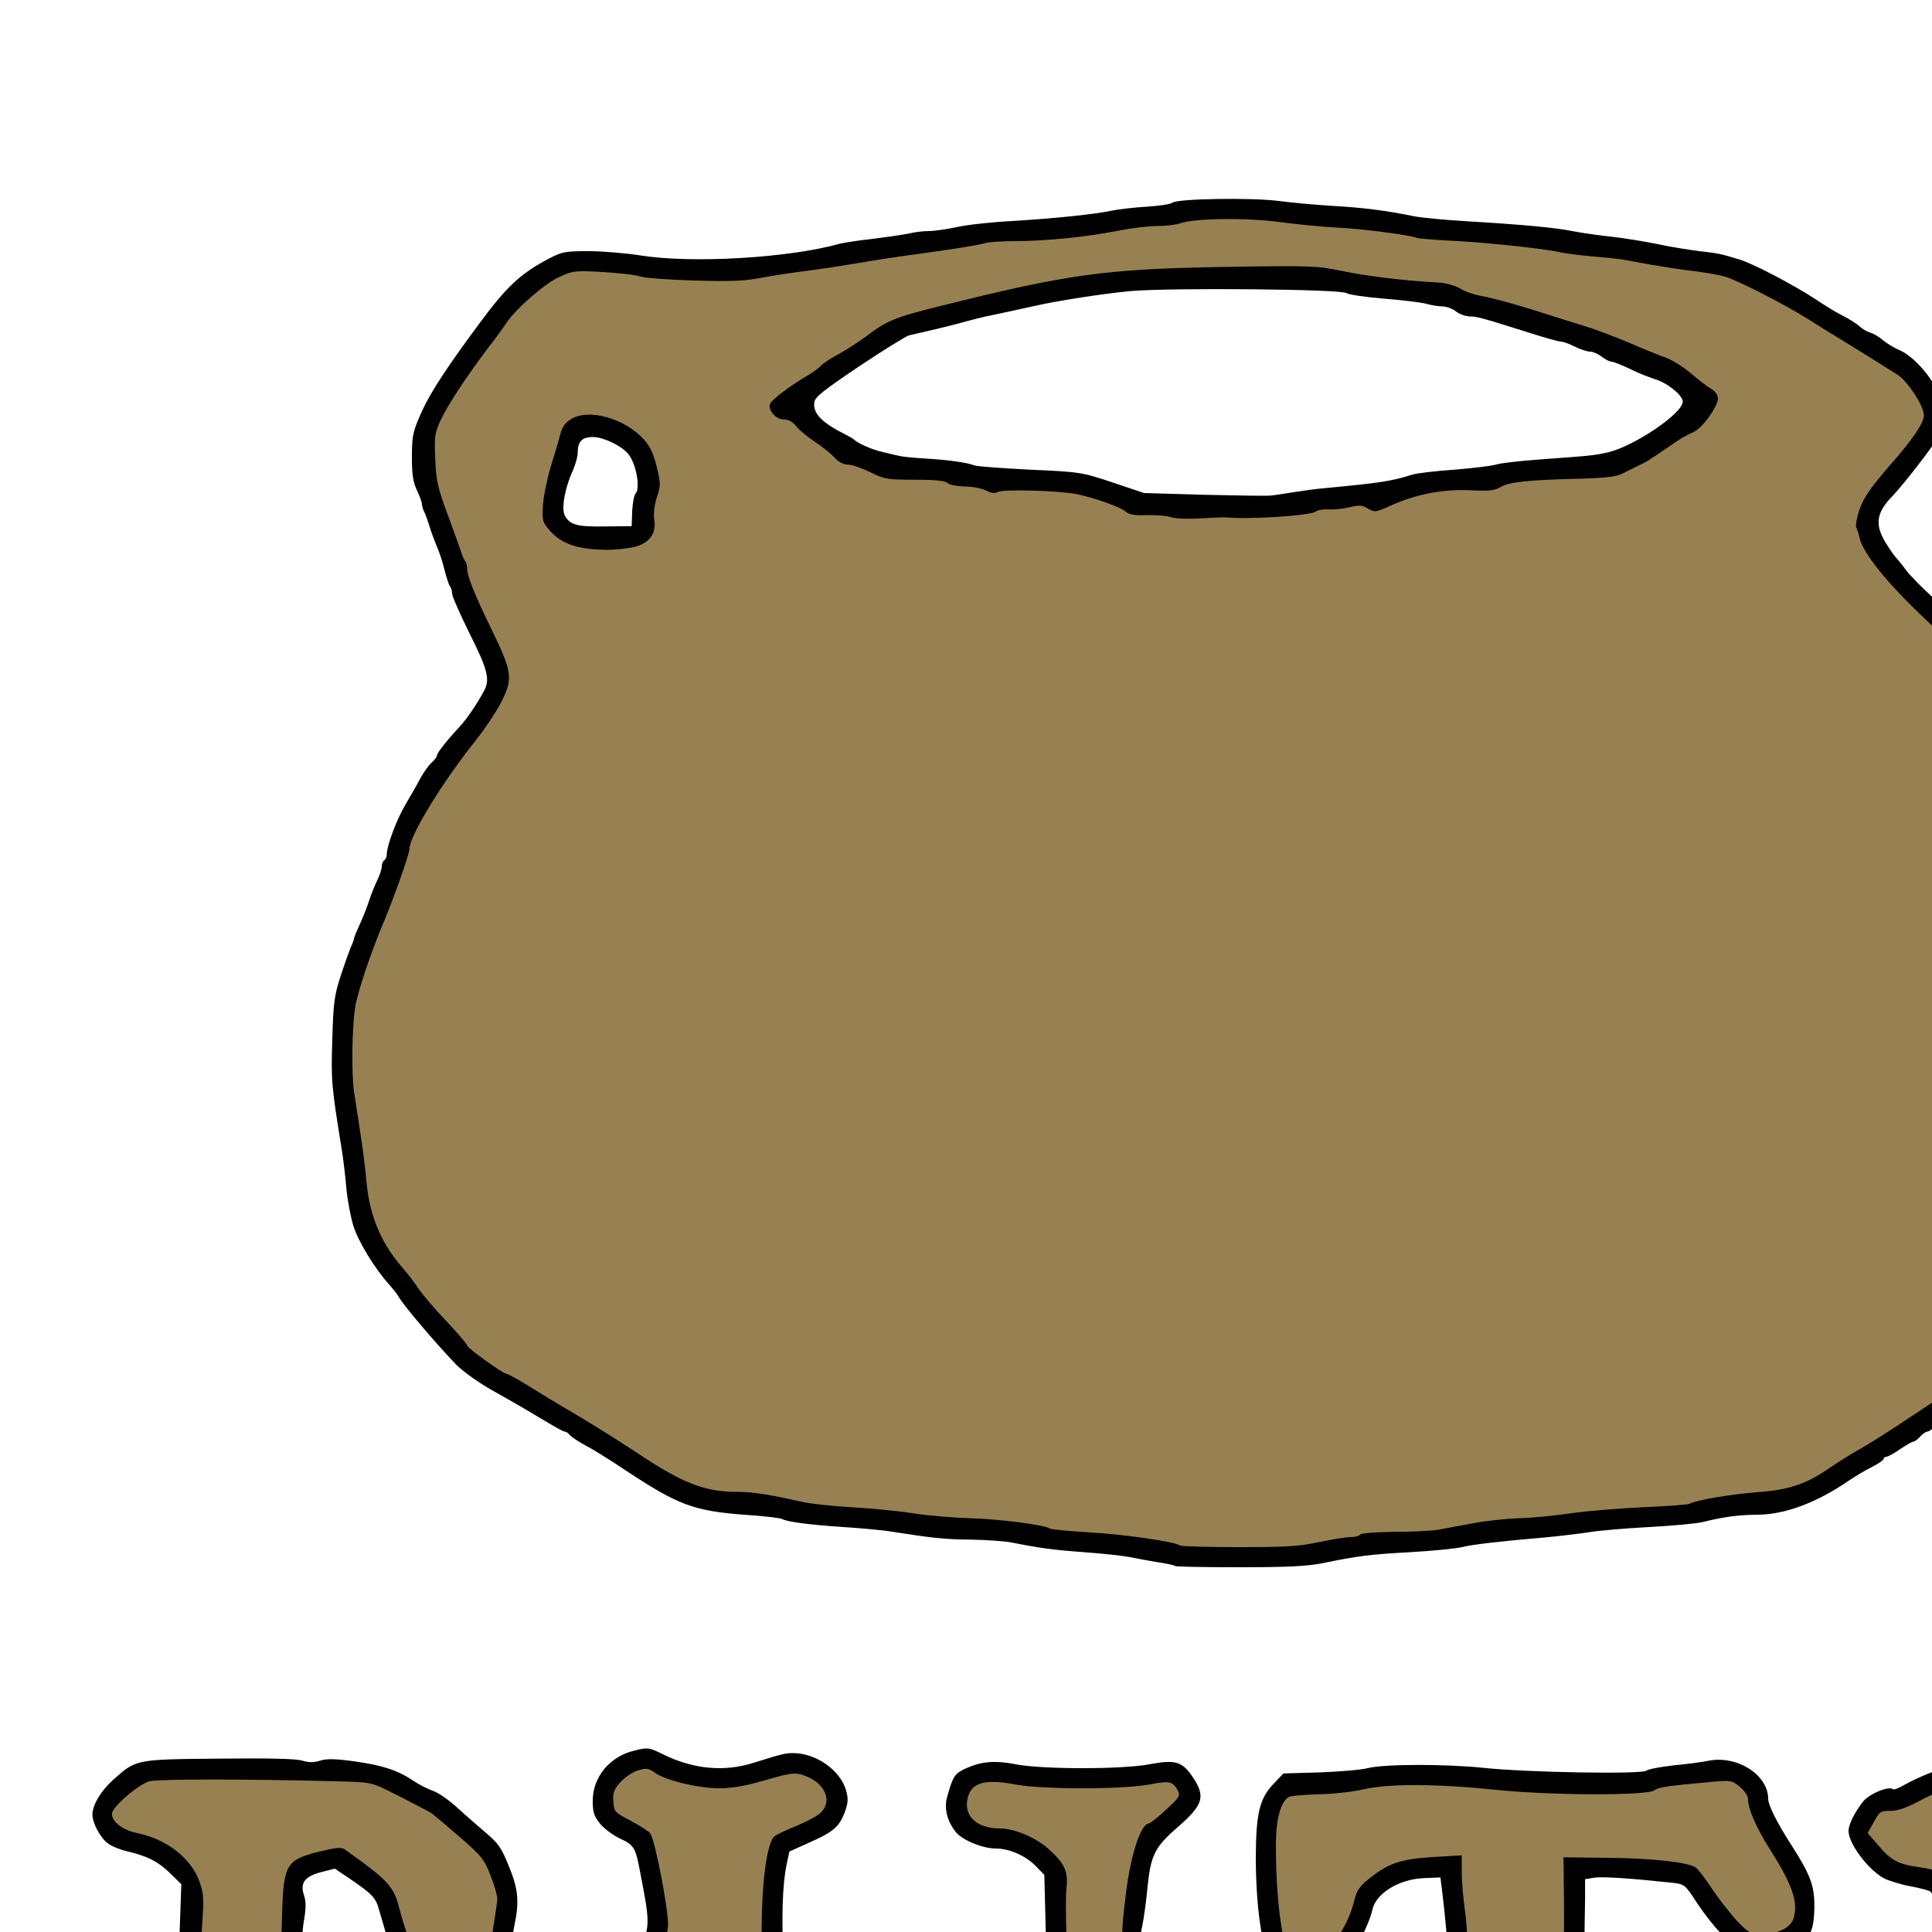
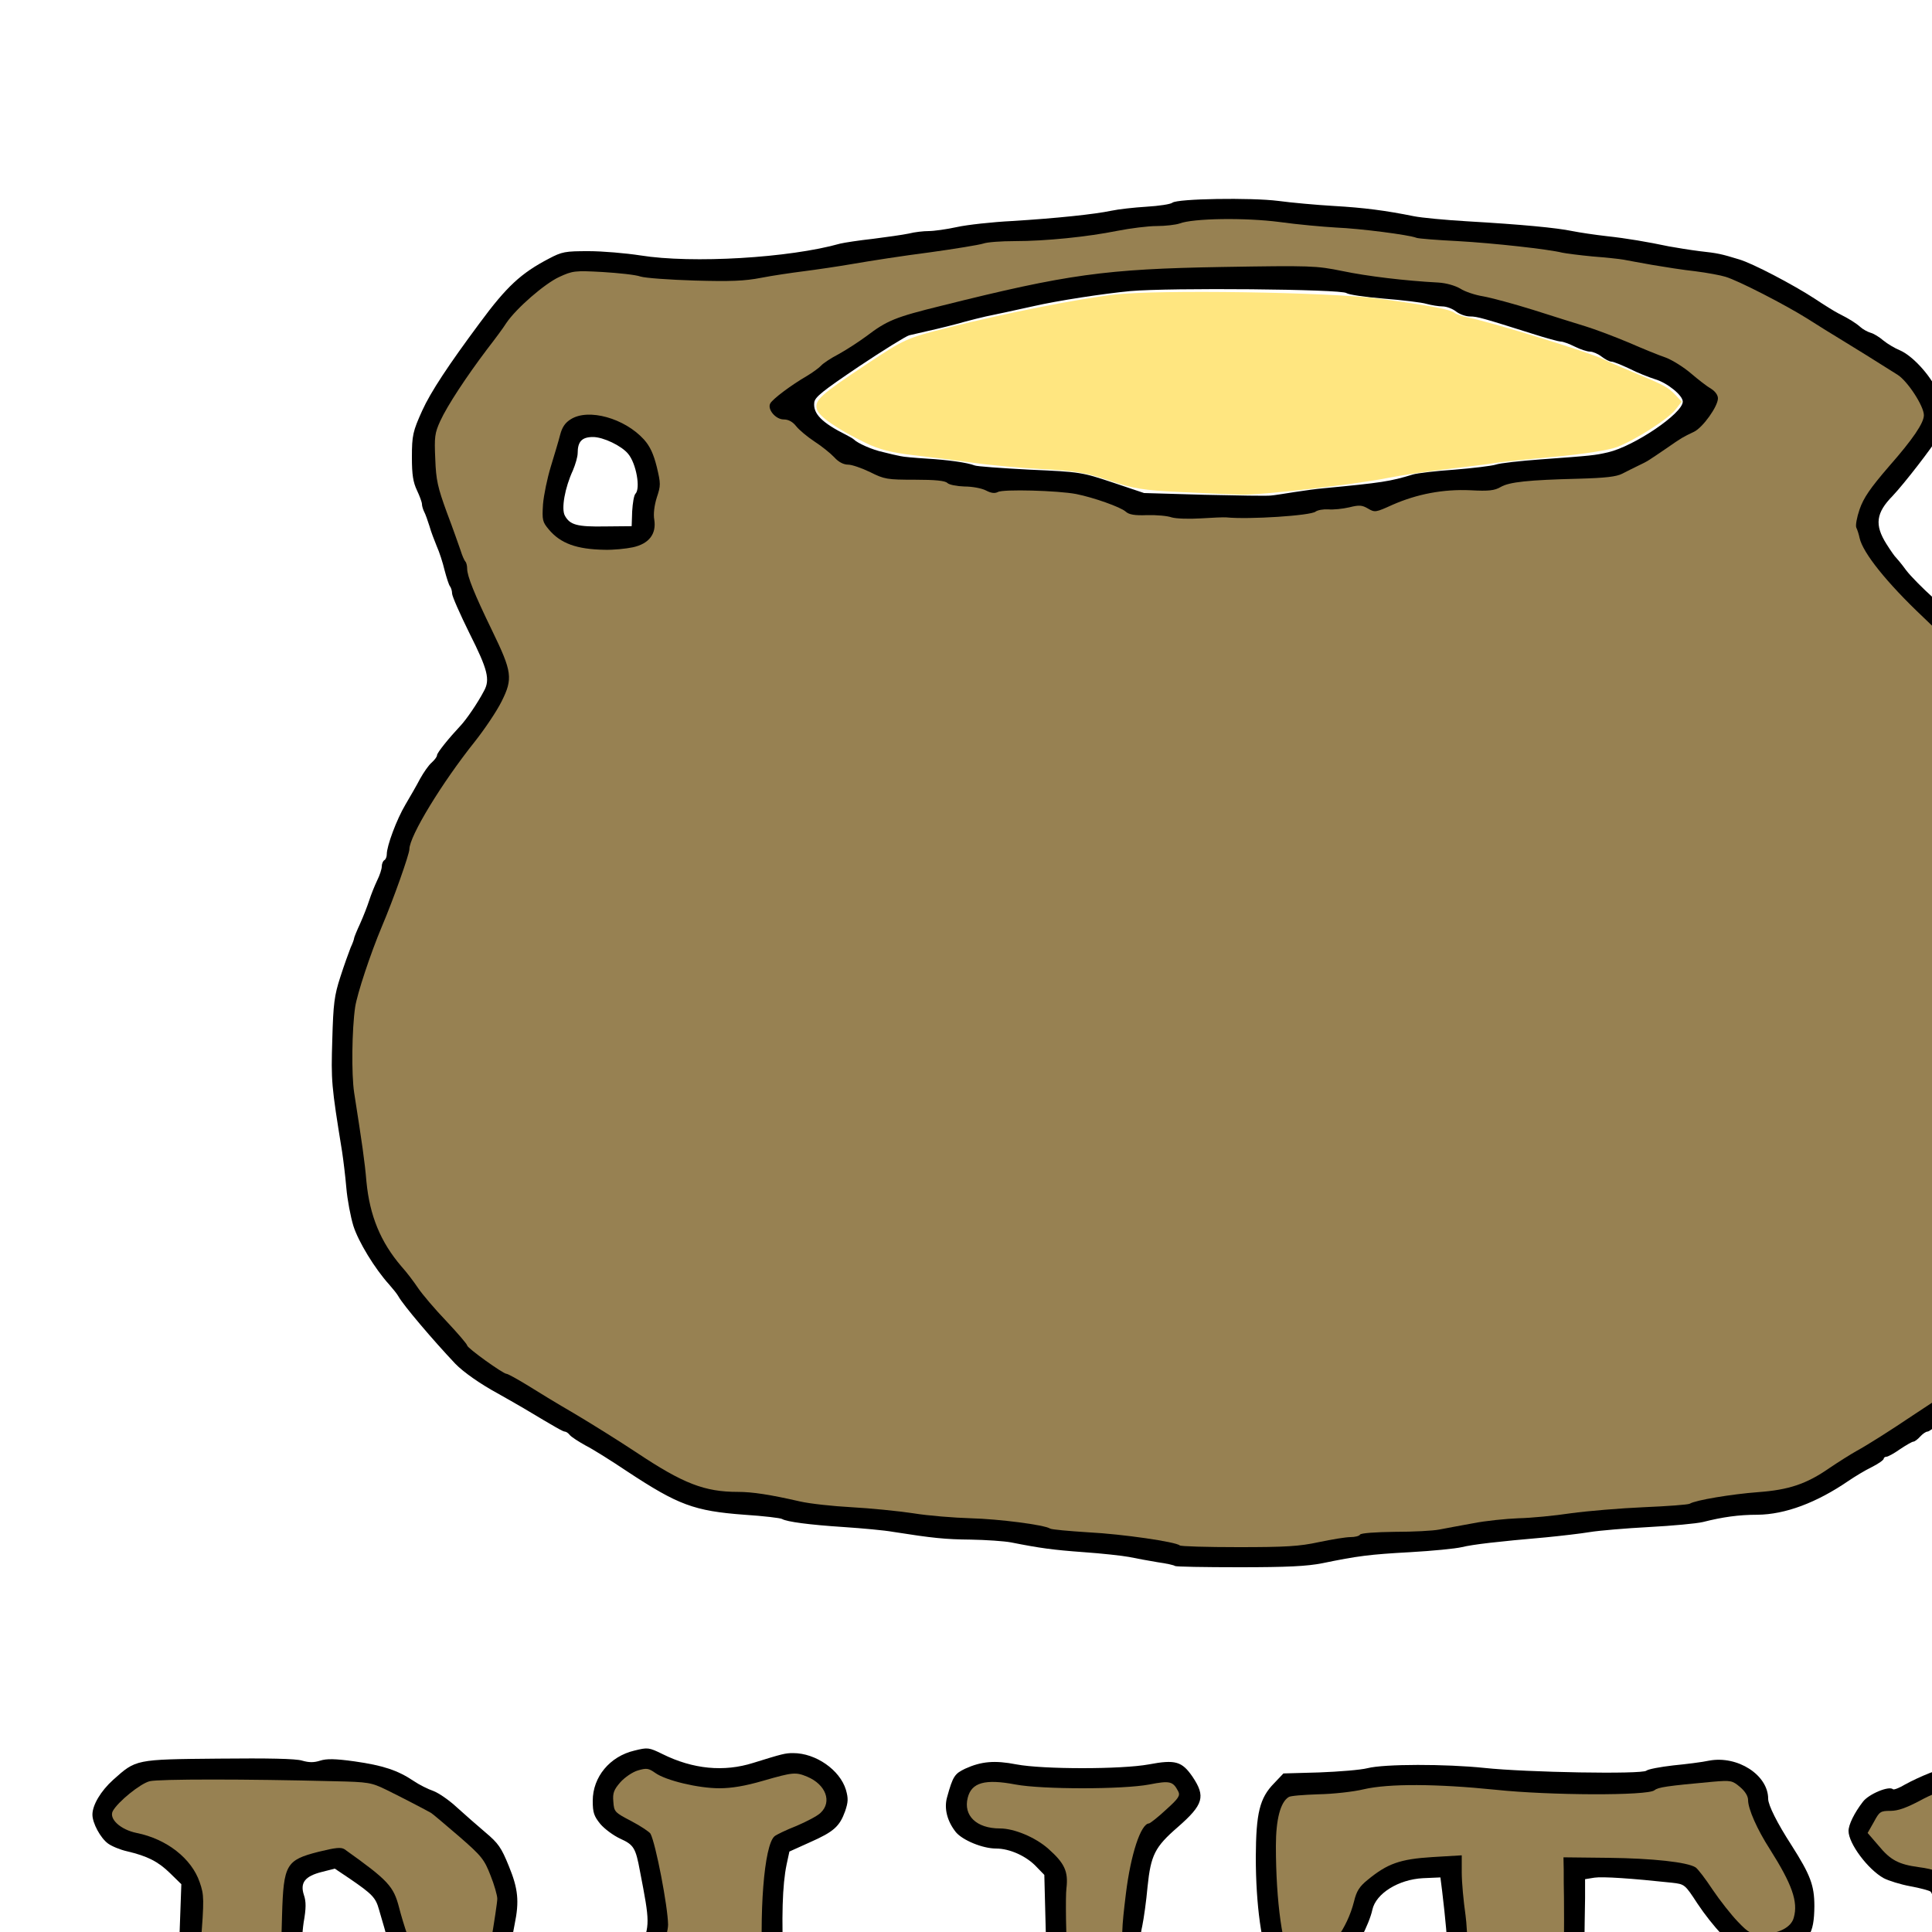
- <svg xmlns="http://www.w3.org/2000/svg" class="img-fluid" id="outputsvg" style="transform: matrix(1.3, 0, 0, 1.3, 0, 0); transform-origin: 50% 50%; cursor: move; max-height: 368.98px; transition: transform 200ms ease-in-out 0s;" width="1000" height="1000" viewBox="0 0 10000 10000">
+ <svg xmlns="http://www.w3.org/2000/svg" class="img-fluid" id="outputsvg" style="transform: matrix(1.3, 0, 0, 1.3, 0, 0); transform-origin: 50% 50%; cursor: move; max-height: 368.98px; transition: transform 200ms ease-in-out 0s;" width="1000" height="1000" viewBox="0 0 10000 10000" version="1.1">
+   <defs id="defs175" />
  <g id="l3le4XRf9WIm9iKkUb8N16D" fill="rgb(0,0,0)" style="transform: none;">
-     <g style="transform: none;">
+     <g style="transform: none;" id="g161">
      <path id="p1Gy7k5NRh" d="M9245 9385 c-93 -24 -145 -47 -218 -95 -156 -102 -278 -253 -487 -605 -97 -163 -210 -335 -233 -353 -9 -8 -24 -12 -34 -10 -16 3 -18 17 -21 108 -5 191 -5 214 3 309 l8 94 46 19 c127 54 170 79 214 121 53 51 56 66 30 148 -32 103 -67 117 -306 123 -100 3 -211 10 -247 16 -108 18 -456 23 -509 8 -58 -17 -102 -62 -119 -120 -12 -39 -11 -50 1 -74 51 -98 112 -144 208 -158 50 -7 65 -20 95 -76 16 -29 20 -68 26 -240 7 -212 11 -271 28 -427 13 -118 13 -266 0 -351 -5 -37 -12 -92 -14 -122 -7 -93 -18 -159 -30 -169 -6 -4 -42 -14 -81 -21 -38 -7 -86 -22 -105 -32 -63 -35 -140 -138 -140 -188 0 -25 23 -72 57 -116 23 -31 105 -65 120 -50 3 3 25 -5 48 -19 23 -13 68 -34 99 -46 60 -22 66 -22 266 0 75 8 110 7 165 -5 105 -21 203 -17 370 17 287 58 451 177 517 375 32 99 32 261 -2 354 -27 76 -53 119 -104 175 -20 22 -51 60 -68 83 -28 41 -29 46 -17 70 25 48 151 256 190 314 22 31 39 60 39 63 0 3 23 35 50 70 28 35 50 68 50 73 0 10 170 173 262 251 73 62 178 121 216 121 68 1 105 69 86 160 -15 72 -26 93 -66 121 -18 13 -35 26 -38 29 -17 18 -45 33 -92 51 -62 22 -184 24 -263 4z m245 -98 c19 -9 54 -34 77 -55 34 -29 44 -46 49 -79 6 -42 6 -43 -20 -43 -119 0 -428 -253 -580 -475 -165 -240 -316 -496 -316 -536 0 -29 55 -114 123 -189 197 -216 133 -541 -132 -674 -154 -78 -414 -117 -579 -87 -52 10 -90 10 -172 1 -176 -20 -199 -17 -286 29 -54 29 -88 41 -117 41 -38 0 -44 4 -63 38 l-22 37 40 48 c45 54 78 71 157 81 128 17 143 46 167 329 16 182 16 234 6 420 -7 117 -16 228 -22 247 -5 19 -10 112 -10 206 0 188 -9 234 -62 311 -34 50 -47 58 -111 66 -62 9 -100 29 -133 73 -26 34 -27 38 -13 62 26 47 52 54 189 47 69 -4 129 -11 135 -16 12 -12 55 -12 55 0 0 18 31 20 97 5 40 -9 147 -17 258 -20 105 -3 203 -10 219 -16 29 -12 65 -75 49 -87 -5 -3 -25 -18 -44 -33 -19 -14 -76 -44 -128 -67 -52 -22 -100 -46 -107 -53 -23 -24 -44 -263 -38 -435 3 -87 10 -170 16 -185 12 -31 55 -48 127 -48 37 0 49 5 76 34 41 44 159 221 265 401 242 408 401 570 620 630 70 19 183 15 230 -8z" />
      <path id="plgf8G0JJ" d="M8162 8083 c-66 -32 -97 -109 -88 -218 4 -39 8 -126 9 -195 4 -141 20 -205 67 -262 43 -52 91 -72 157 -64 111 13 186 66 238 167 84 164 98 280 46 383 -31 63 -116 139 -201 182 -59 30 -175 33 -228 7z m181 -89 c72 -37 146 -104 167 -151 34 -78 25 -135 -43 -274 -24 -50 -43 -74 -77 -96 -86 -59 -150 -47 -189 35 -19 39 -22 59 -20 171 1 79 -3 135 -10 148 -26 49 -5 148 36 172 27 16 100 13 136 -5z" />
      <path id="paTmgLitA" d="M565 9326 c-40 -17 -58 -47 -73 -122 -9 -45 -9 -69 -2 -90 6 -16 55 -71 109 -124 l98 -95 9 -75 c5 -41 7 -174 5 -295 -5 -349 -4 -615 4 -827 l7 -196 -45 -44 c-47 -46 -90 -68 -171 -87 -27 -6 -61 -20 -76 -31 -30 -22 -62 -81 -62 -115 0 -38 33 -94 83 -139 91 -81 86 -81 419 -84 197 -2 308 0 333 8 28 8 47 8 72 0 25 -8 58 -8 137 3 112 16 171 35 235 78 22 15 58 33 79 40 21 8 63 37 93 65 31 28 82 73 114 100 51 43 63 60 93 134 37 90 42 140 23 232 -5 29 -14 73 -19 98 -36 187 -27 167 -112 252 -78 78 -86 88 -69 88 5 0 54 25 108 56 151 87 190 131 205 234 15 107 24 145 41 179 21 42 23 167 3 231 -40 129 -81 196 -199 322 -32 35 -122 76 -207 95 -14 3 -43 18 -65 33 -64 43 -98 53 -157 46 -29 -4 -66 -6 -83 -5 -16 1 -187 2 -380 3 -340 1 -351 2 -395 23 -51 25 -110 29 -155 9z m155 -105 c52 -20 74 -21 375 -19 176 0 352 -3 391 -7 50 -5 73 -4 78 4 13 20 49 11 117 -29 37 -22 73 -40 81 -40 7 0 44 -11 82 -24 62 -22 76 -33 137 -101 100 -110 139 -194 144 -309 3 -50 -2 -80 -16 -113 -10 -25 -19 -58 -19 -73 0 -16 -5 -32 -10 -35 -5 -3 -10 -27 -10 -52 0 -85 -44 -125 -250 -231 -73 -37 -116 -65 -118 -77 -3 -12 32 -54 106 -129 l111 -111 27 -161 27 -161 -29 -73 c-26 -67 -35 -78 -127 -159 -55 -47 -104 -89 -111 -93 -21 -12 -111 -58 -176 -91 -63 -31 -70 -32 -210 -35 -370 -9 -678 -9 -714 0 -40 10 -146 99 -146 123 0 23 46 53 98 64 110 23 208 97 243 182 23 56 23 123 3 372 -14 183 -14 399 1 497 20 136 15 326 -17 538 -12 85 -4 73 -148 205 -61 55 -62 58 -57 98 10 76 28 81 137 40z" />
      <path id="pzvhwtCn9" d="M1185 8919 c-39 -29 -76 -59 -82 -68 -14 -18 -11 -163 7 -286 5 -38 12 -110 14 -160 7 -112 21 -167 52 -196 23 -22 27 -22 97 -10 39 7 103 17 140 22 75 10 126 38 152 81 8 15 45 53 80 84 74 66 86 91 111 235 l17 105 -24 59 c-13 33 -41 77 -61 98 -35 37 -39 39 -75 31 -65 -14 -116 -9 -185 18 -36 15 -79 27 -95 27 -15 0 -39 2 -53 6 -20 5 -39 -4 -95 -46z m221 -78 c41 -19 106 -34 139 -32 85 7 78 10 108 -48 26 -51 27 -59 17 -105 -35 -165 -32 -157 -69 -181 -20 -12 -53 -42 -74 -66 -73 -84 -79 -89 -101 -90 -50 -3 -84 -8 -134 -20 -69 -17 -72 -13 -72 123 0 59 -4 109 -8 112 -5 3 -9 24 -10 48 -1 24 -6 56 -12 73 -5 16 -8 57 -6 89 3 56 5 61 42 87 48 35 120 39 180 10z" />
      <path id="ppFAaSpA1" d="M1193 8050 c-12 -5 -28 -19 -36 -32 -17 -27 -51 -190 -49 -233 0 -16 3 -93 5 -170 5 -202 17 -221 155 -254 79 -20 95 -21 111 -10 187 134 199 147 226 254 9 39 23 85 31 104 28 66 24 77 -82 228 -43 60 -57 70 -134 99 -51 19 -194 28 -227 14z m163 -95 c10 -8 27 -15 36 -15 25 0 68 -22 68 -33 0 -6 21 -37 46 -69 49 -63 50 -72 24 -163 -5 -16 -14 -49 -21 -72 -13 -47 -26 -61 -115 -122 l-61 -41 -51 13 c-68 17 -88 43 -72 92 9 26 9 53 -1 109 -6 41 -9 101 -6 133 9 85 22 156 30 171 11 17 99 15 123 -3z" />
      <path id="pPAsAkxiO" d="M3296 9312 c-3 -2 -19 -7 -38 -12 -46 -11 -142 -47 -206 -76 -29 -13 -63 -24 -75 -24 -13 0 -32 -8 -43 -17 -10 -10 -35 -30 -55 -45 -19 -14 -53 -51 -74 -82 -21 -31 -41 -56 -45 -56 -9 0 -92 -125 -113 -170 -58 -128 -88 -318 -76 -480 13 -175 11 -263 -10 -316 -51 -134 -52 -169 -11 -274 38 -96 38 -104 -2 -310 -17 -93 -25 -105 -78 -129 -28 -13 -63 -39 -80 -59 -25 -31 -30 -45 -30 -92 0 -95 68 -177 166 -200 53 -13 57 -13 112 14 121 60 244 72 361 35 116 -36 127 -39 159 -39 90 0 186 67 210 146 10 35 9 49 -3 85 -22 61 -45 82 -140 124 l-82 37 -11 51 c-17 80 -21 216 -12 402 31 613 33 644 62 755 8 30 21 81 28 113 11 49 23 68 74 121 89 93 121 106 253 106 170 -1 310 -32 381 -87 41 -31 92 -137 111 -228 42 -198 82 -335 128 -433 23 -48 25 -60 19 -145 -3 -50 -8 -198 -12 -327 l-6 -235 -31 -32 c-40 -43 -107 -73 -161 -73 -54 0 -133 -33 -160 -65 -35 -44 -48 -95 -35 -140 23 -83 30 -93 72 -113 64 -29 117 -34 204 -17 106 20 418 20 527 0 106 -20 132 -12 174 49 53 79 44 111 -59 201 -91 79 -107 111 -120 237 -5 57 -15 127 -21 156 -9 40 -8 58 1 80 18 38 16 368 -3 475 -8 45 -14 91 -15 102 -5 106 -19 254 -25 270 -17 45 -69 145 -76 145 -4 0 -13 18 -20 41 -8 22 -25 50 -39 62 -14 12 -39 41 -54 64 -16 23 -40 50 -53 60 -13 10 -24 22 -24 28 -1 24 -138 145 -164 145 -3 0 -33 27 -67 60 -43 43 -68 60 -87 60 -15 0 -52 7 -82 16 -30 9 -100 21 -155 26 -101 11 -381 18 -389 10z m324 -97 c80 -8 156 -19 170 -24 14 -5 45 -12 69 -14 36 -5 53 -15 95 -55 28 -27 79 -68 114 -91 34 -23 70 -54 79 -69 9 -15 36 -48 60 -74 24 -26 48 -58 54 -72 6 -13 22 -29 35 -35 13 -5 26 -23 30 -38 4 -15 15 -40 26 -55 10 -15 32 -55 48 -90 28 -60 30 -70 31 -201 0 -75 4 -139 9 -142 13 -8 20 -67 26 -205 6 -145 6 -125 -3 -220 -10 -112 -8 -152 10 -302 19 -153 60 -278 91 -278 9 0 109 -89 115 -103 1 -4 -4 -16 -13 -26 -15 -16 -22 -17 -84 -5 -94 19 -448 18 -545 0 -69 -14 -125 -11 -155 8 -17 10 -25 72 -13 95 15 27 72 51 122 51 57 0 141 35 193 81 66 58 80 89 72 163 -3 34 0 192 6 351 l11 290 -30 60 c-42 83 -77 196 -112 355 -49 227 -92 310 -189 363 -90 49 -189 69 -372 74 -157 5 -168 4 -215 -18 -32 -14 -81 -54 -135 -108 -86 -86 -86 -86 -99 -158 -7 -40 -22 -101 -32 -135 -15 -46 -24 -124 -34 -293 -7 -126 -19 -306 -26 -400 -19 -273 3 -559 45 -594 7 -6 46 -25 87 -41 119 -49 146 -90 93 -143 -49 -50 -81 -52 -203 -18 -80 23 -129 31 -188 31 -92 0 -220 -29 -263 -60 -27 -19 -32 -19 -62 -7 -50 21 -90 73 -86 111 3 27 11 35 72 67 38 20 72 43 76 50 23 43 70 291 70 372 0 31 -11 76 -30 124 -17 41 -30 82 -30 92 0 10 12 51 27 92 27 74 27 75 28 349 1 308 8 352 81 490 61 117 216 291 271 304 15 4 80 28 143 53 95 38 131 48 205 53 50 4 95 8 100 8 6 1 75 -5 155 -13z" />
      <path id="pTIeVvSBA" d="M6068 9315 c-3 -3 -37 -12 -76 -20 -61 -13 -80 -13 -137 -1 -36 8 -74 12 -83 11 -9 -2 -46 -9 -82 -15 -173 -31 -231 -126 -156 -253 18 -32 50 -60 115 -103 110 -73 128 -100 108 -164 -7 -25 -10 -56 -7 -71 4 -14 10 -223 14 -465 6 -421 5 -475 -22 -704 l-7 -55 -69 3 c-98 5 -188 61 -202 126 -12 57 -71 171 -105 203 -19 17 -69 50 -111 72 l-77 41 -45 -21 c-34 -15 -49 -31 -64 -62 -39 -87 -62 -252 -62 -444 1 -174 15 -234 73 -293 l37 -39 142 -4 c79 -3 166 -10 193 -17 67 -17 311 -17 465 -1 168 18 627 26 645 11 7 -6 55 -15 107 -21 51 -5 116 -13 143 -19 113 -21 235 57 235 152 0 25 36 97 93 185 75 118 91 159 91 243 -1 111 -22 144 -114 177 -41 15 -138 17 -173 4 -37 -14 -120 -104 -178 -191 -51 -78 -51 -78 -103 -84 -158 -17 -275 -25 -308 -20 l-37 6 0 76 c-1 42 -2 138 -3 212 -1 74 0 149 2 165 1 17 -5 48 -15 68 -16 34 -17 59 -11 255 6 207 16 362 32 499 l7 62 66 21 c162 52 251 141 251 250 0 62 -14 95 -50 122 -27 19 -125 48 -165 48 -13 0 -27 5 -30 10 -3 6 -16 10 -29 10 -12 0 -26 4 -31 9 -22 20 -250 42 -267 26z m217 -110 c17 -7 44 -16 60 -20 17 -3 61 -13 99 -21 79 -16 106 -35 106 -73 0 -61 -137 -160 -244 -176 -54 -9 -61 -22 -81 -158 -32 -226 -49 -749 -24 -774 8 -8 12 -106 13 -305 l1 -293 190 2 c182 1 322 16 356 38 9 6 39 45 68 89 29 43 74 100 100 127 41 42 53 49 87 49 56 0 106 -28 116 -65 15 -54 -9 -118 -95 -252 -51 -79 -87 -161 -87 -196 0 -16 -12 -35 -32 -52 -31 -26 -36 -27 -103 -20 -38 4 -100 10 -136 14 -36 3 -73 12 -82 19 -26 22 -441 21 -652 -2 -217 -23 -405 -24 -505 -1 -41 9 -124 18 -183 20 -61 2 -115 9 -122 15 -8 6 -22 32 -31 56 -15 39 -16 68 -10 207 8 195 20 285 46 345 19 41 22 44 38 30 9 -9 28 -19 41 -23 64 -20 135 -117 162 -224 15 -60 55 -100 144 -145 43 -21 70 -26 178 -32 l127 -7 0 64 c0 36 7 116 16 179 14 99 15 183 10 590 -4 261 -7 489 -8 505 0 17 2 53 6 80 11 76 -19 125 -120 193 -98 66 -119 86 -135 124 -12 29 -11 32 16 54 44 35 146 50 237 35 75 -13 162 -6 218 18 31 13 174 4 215 -14z" />
      <path id="p12Z4Nzya5" d="M4678 6235 c-2 -3 -33 -10 -69 -15 -35 -6 -86 -15 -114 -21 -27 -5 -108 -14 -180 -19 -123 -9 -174 -16 -290 -39 -27 -5 -99 -10 -160 -11 -102 -1 -151 -6 -310 -31 -33 -6 -121 -14 -195 -19 -139 -9 -227 -21 -246 -32 -6 -4 -73 -12 -150 -17 -201 -15 -264 -39 -466 -172 -64 -43 -139 -90 -167 -104 -27 -15 -55 -33 -62 -41 -6 -8 -15 -14 -20 -14 -7 0 -32 -14 -164 -93 -27 -16 -75 -43 -105 -60 -68 -37 -135 -84 -167 -117 -88 -93 -208 -234 -227 -269 -5 -9 -21 -29 -36 -46 -58 -64 -123 -171 -143 -234 -11 -36 -24 -104 -28 -151 -4 -47 -12 -112 -17 -145 -43 -265 -44 -281 -39 -445 4 -144 8 -176 32 -250 15 -47 34 -99 41 -117 8 -17 14 -34 14 -38 0 -3 11 -30 24 -58 13 -29 29 -70 36 -92 7 -22 21 -57 31 -78 11 -22 19 -47 19 -57 0 -11 5 -22 10 -25 6 -3 10 -14 10 -24 0 -33 39 -138 74 -197 19 -32 46 -79 59 -104 14 -25 34 -54 46 -64 12 -11 21 -23 21 -29 0 -10 48 -69 93 -117 23 -24 69 -91 94 -139 25 -45 15 -85 -57 -228 -38 -77 -70 -149 -70 -160 0 -10 -4 -23 -8 -28 -5 -6 -14 -35 -22 -65 -7 -30 -21 -73 -31 -95 -9 -22 -23 -58 -29 -80 -7 -22 -16 -48 -21 -57 -5 -10 -9 -24 -9 -31 0 -7 -9 -32 -20 -55 -15 -32 -20 -61 -20 -131 0 -88 4 -104 41 -186 34 -75 105 -182 229 -349 107 -145 164 -198 275 -256 53 -28 65 -30 159 -30 55 0 148 8 206 17 206 33 594 10 795 -47 17 -4 75 -13 130 -19 55 -7 119 -16 143 -21 23 -6 59 -10 80 -10 20 0 71 -7 112 -16 41 -9 140 -20 220 -24 178 -11 329 -27 395 -41 28 -6 91 -13 140 -16 50 -3 96 -10 103 -16 20 -16 312 -21 422 -7 52 7 151 16 220 20 121 7 206 18 320 41 30 6 125 15 210 20 223 13 357 26 420 39 30 6 91 15 135 20 83 9 164 23 250 41 28 5 82 14 122 19 73 8 86 11 158 33 54 16 214 100 300 156 39 26 81 52 95 59 42 21 69 38 87 54 10 9 28 19 41 23 12 3 35 17 51 31 16 13 46 31 66 39 48 21 116 93 148 160 34 68 35 130 5 184 -26 44 -135 185 -182 235 -67 68 -73 116 -25 192 17 27 34 51 38 54 3 3 22 25 40 50 19 25 68 74 108 110 157 138 221 216 287 353 15 32 42 77 60 100 17 23 38 55 46 70 8 16 44 66 80 111 36 45 74 95 85 111 38 55 113 219 142 309 24 76 35 95 76 135 56 53 117 163 129 234 4 26 13 71 19 100 25 114 42 845 23 922 -6 22 -22 63 -36 90 -14 28 -28 62 -31 76 -10 41 -110 129 -146 129 -32 0 -79 39 -212 175 -65 67 -229 205 -243 205 -2 0 -52 32 -110 70 -58 39 -108 70 -112 70 -3 0 -19 13 -37 30 -18 16 -37 30 -43 30 -6 0 -19 9 -29 20 -10 11 -22 20 -27 20 -5 0 -29 14 -53 30 -24 17 -48 30 -54 30 -6 0 -11 4 -11 8 0 5 -21 20 -47 33 -27 13 -68 38 -93 55 -127 87 -252 134 -363 135 -74 0 -138 9 -217 29 -25 6 -121 15 -215 20 -93 5 -199 14 -235 20 -36 6 -114 15 -175 21 -195 17 -289 28 -335 39 -25 6 -117 15 -205 20 -163 9 -209 15 -350 44 -61 12 -138 16 -331 16 -138 0 -253 -2 -256 -5z m563 -105 c52 -11 108 -20 126 -20 17 0 35 -4 38 -10 4 -6 62 -10 138 -11 73 0 152 -4 177 -9 25 -5 86 -16 135 -26 50 -9 131 -18 180 -19 50 -1 144 -10 210 -20 66 -9 197 -20 290 -24 94 -4 176 -10 183 -14 22 -14 166 -38 272 -46 122 -9 192 -32 284 -96 34 -23 83 -54 108 -68 44 -24 140 -85 223 -141 46 -30 201 -133 325 -214 53 -35 144 -114 241 -209 114 -111 170 -158 205 -173 48 -21 104 -65 104 -82 0 -5 16 -50 36 -101 46 -116 49 -162 35 -542 -14 -411 -45 -546 -150 -645 -43 -41 -51 -56 -85 -162 -60 -185 -107 -275 -219 -417 -83 -106 -148 -204 -192 -291 -63 -124 -106 -179 -258 -323 -145 -137 -240 -256 -253 -315 -3 -15 -10 -35 -15 -45 -7 -13 -3 -36 13 -83 18 -53 40 -85 120 -177 53 -62 107 -131 119 -154 l21 -41 -33 -62 c-23 -43 -46 -70 -74 -88 -97 -61 -159 -100 -220 -137 -37 -22 -99 -61 -140 -87 -86 -54 -274 -151 -325 -166 -19 -6 -73 -16 -120 -22 -47 -5 -137 -19 -200 -30 -63 -12 -158 -25 -210 -29 -52 -5 -106 -12 -120 -15 -54 -14 -272 -38 -410 -46 -80 -4 -183 -15 -230 -24 -47 -9 -148 -21 -225 -26 -77 -6 -196 -18 -265 -26 -131 -17 -322 -14 -375 6 -14 6 -55 10 -90 10 -34 0 -105 9 -156 19 -119 24 -285 41 -409 41 -53 0 -110 4 -126 10 -16 5 -112 21 -214 35 -102 13 -237 34 -300 45 -63 11 -153 24 -200 30 -47 6 -123 17 -169 26 -66 13 -126 15 -275 11 -105 -2 -207 -10 -226 -16 -19 -6 -83 -14 -141 -18 -100 -6 -109 -4 -163 20 -58 27 -170 124 -210 183 -11 18 -46 65 -77 105 -83 110 -158 224 -186 285 -21 47 -24 64 -20 141 3 72 12 109 46 203 24 63 48 132 55 152 6 20 15 40 19 44 4 4 7 17 7 29 0 28 35 113 104 256 76 157 81 196 33 292 -20 39 -68 111 -106 159 -131 164 -261 377 -261 429 0 20 -64 201 -110 309 -51 121 -90 240 -101 305 -17 101 -21 256 -9 335 32 205 42 272 49 355 13 135 56 240 139 337 21 23 51 63 67 87 17 25 67 84 113 132 45 48 82 91 82 96 0 10 143 113 157 113 5 0 41 20 79 43 38 24 125 77 194 117 69 41 179 110 244 153 186 124 271 157 404 157 58 0 129 11 247 38 39 9 131 19 205 23 74 4 185 15 245 24 61 10 164 18 230 20 111 2 291 25 316 41 6 4 75 10 153 15 136 7 348 38 363 52 3 4 104 7 223 7 178 0 234 -4 311 -20z" />
      <path id="pmH7zGTsM" d="M2297 2189 c-55 -13 -91 -34 -122 -71 -26 -30 -27 -37 -23 -108 3 -42 16 -115 31 -161 14 -46 31 -103 37 -127 16 -64 54 -84 146 -79 82 4 155 38 208 98 47 51 75 167 56 230 -7 24 -12 67 -12 94 3 74 -23 110 -88 124 -59 13 -179 13 -233 0z m220 -153 c2 -33 7 -64 13 -70 21 -21 3 -121 -29 -159 -26 -32 -99 -67 -140 -67 -44 0 -61 18 -61 64 0 15 -9 45 -19 69 -32 69 -47 153 -32 180 20 37 49 45 161 43 l105 -1 2 -59z" />
      <path id="pJb0iDfl7" d="M4650 2068 c-19 -6 -61 -8 -92 -5 -46 4 -62 1 -81 -13 -28 -22 -132 -59 -202 -73 -82 -15 -264 -20 -295 -7 -23 9 -34 8 -61 -6 -20 -10 -55 -16 -88 -16 -34 0 -59 -5 -68 -14 -11 -10 -44 -14 -131 -14 -110 0 -121 -2 -177 -30 -33 -16 -73 -30 -88 -30 -18 0 -38 -10 -55 -29 -15 -16 -51 -45 -79 -63 -29 -19 -62 -47 -73 -61 -14 -18 -31 -27 -50 -27 -33 0 -65 -41 -56 -74 5 -22 65 -69 141 -114 22 -13 51 -34 65 -46 14 -13 48 -35 76 -50 27 -15 74 -45 103 -67 83 -63 114 -76 301 -122 503 -126 651 -146 1125 -154 367 -6 385 -5 489 16 104 22 272 41 381 45 32 1 64 10 87 24 20 12 62 27 94 32 33 6 122 30 199 54 77 25 172 54 210 66 39 12 115 41 170 64 55 24 121 51 148 60 26 10 71 38 100 63 28 24 64 52 80 61 20 12 27 24 27 48 0 41 -55 124 -95 143 -46 22 -48 23 -110 66 -75 51 -74 51 -112 69 -18 9 -47 24 -65 33 -24 12 -64 17 -162 19 -213 5 -288 13 -323 34 -27 16 -45 18 -120 13 -106 -6 -209 13 -308 57 -76 34 -87 36 -118 15 -18 -11 -31 -12 -57 -5 -19 6 -55 10 -80 10 -25 0 -50 4 -56 9 -21 20 -530 36 -594 19z m505 -109 c39 -6 90 -13 115 -15 231 -22 265 -27 356 -55 17 -5 91 -14 165 -19 74 -6 148 -15 164 -20 17 -6 98 -15 180 -21 206 -15 214 -16 267 -28 104 -24 298 -155 298 -202 0 -25 -62 -75 -110 -89 -25 -8 -71 -26 -102 -42 -32 -15 -64 -28 -71 -28 -8 0 -26 -9 -40 -20 -14 -11 -35 -20 -46 -20 -12 0 -39 -9 -61 -20 -22 -11 -47 -20 -55 -20 -9 0 -60 -14 -113 -31 -197 -62 -220 -69 -249 -69 -17 0 -42 -9 -56 -20 -14 -11 -38 -20 -54 -20 -15 0 -44 -5 -63 -10 -19 -6 -96 -15 -170 -21 -74 -6 -141 -16 -149 -22 -19 -16 -703 -22 -861 -8 -106 10 -289 38 -385 60 -77 17 -150 33 -190 41 -22 5 -58 14 -80 20 -46 13 -102 27 -160 40 -22 5 -51 12 -65 15 -14 4 -104 60 -200 124 -145 98 -176 122 -178 144 -5 44 30 80 128 129 14 7 27 15 30 18 15 15 73 41 116 50 27 7 58 14 69 16 11 3 58 7 105 10 85 5 162 16 190 27 8 4 107 11 220 17 202 9 207 10 330 51 l125 42 240 7 c132 3 251 5 265 3 14 -1 57 -8 95 -14z" />
    </g>
  </g>
  <g id="lyEX0gYHnFLZvJ6p0jDMcS" fill="rgb(151,129,82)" style="transform: none;">
-     <g style="transform: none;">
+     <g style="transform: none;" id="g169">
      <path id="pB1ZP5fKx" d="M9250 9304 c-217 -57 -378 -221 -620 -629 -106 -180 -224 -357 -265 -401 -35 -37 -68 -43 -136 -24 -49 14 -60 43 -60 164 0 56 -2 117 -5 138 -8 50 24 320 40 336 7 7 55 31 107 53 52 23 115 57 140 76 l47 35 -16 40 c-9 22 -27 45 -41 52 -17 9 -91 15 -221 19 -117 4 -223 12 -265 22 -87 19 -90 19 -110 -2 -13 -13 -21 -14 -34 -6 -10 6 -78 14 -152 18 -150 7 -170 2 -201 -51 -18 -31 -18 -31 12 -72 35 -49 72 -70 137 -79 64 -8 77 -16 111 -66 53 -77 62 -123 62 -311 0 -94 4 -187 10 -206 5 -19 15 -127 22 -241 10 -180 9 -232 -6 -410 -24 -279 -39 -308 -167 -325 -80 -11 -112 -28 -159 -85 l-44 -51 25 -44 c22 -41 26 -44 66 -44 30 0 63 -12 118 -41 87 -47 119 -50 300 -30 76 9 114 9 158 0 93 -19 321 -6 434 25 243 67 376 193 406 385 21 138 -18 270 -110 371 -58 64 -123 159 -123 179 0 31 170 315 316 526 85 124 159 201 319 334 90 74 212 141 258 141 34 0 35 4 24 61 -9 45 -16 56 -64 94 -30 23 -72 47 -92 54 -52 15 -154 13 -221 -5z m-870 -1238 c144 -73 230 -184 230 -300 0 -107 -78 -286 -149 -344 -77 -63 -174 -86 -235 -57 -91 43 -128 133 -132 315 -2 69 -6 152 -10 184 -10 97 23 177 88 209 51 26 150 22 208 -7z" />
      <path id="p1B9UYZtQi" d="M592 9248 c-6 -8 -15 -33 -21 -57 -12 -55 2 -76 106 -162 40 -33 77 -68 82 -78 33 -60 57 -462 36 -596 -14 -91 -12 -386 4 -608 14 -188 14 -201 -4 -253 -32 -94 -131 -172 -251 -196 -64 -13 -111 -56 -95 -87 20 -37 110 -110 147 -119 36 -9 385 -9 734 0 139 3 148 5 210 35 65 32 155 79 176 91 7 4 56 46 111 93 91 79 101 92 126 156 15 37 27 80 27 93 0 13 -12 92 -26 175 l-26 150 -111 112 c-71 72 -108 116 -102 122 6 6 60 35 120 66 200 102 245 144 245 228 0 25 5 49 10 52 6 3 10 19 10 35 0 15 9 49 19 74 24 55 26 151 4 221 -27 85 -60 141 -131 220 -62 68 -76 79 -138 101 -38 13 -75 24 -82 24 -8 0 -44 18 -81 40 -69 41 -107 49 -140 28 -14 -8 -36 -9 -87 -1 -42 6 -188 9 -371 6 -288 -4 -304 -3 -360 18 -78 28 -126 34 -141 17z m743 -304 c22 -1 63 -12 90 -24 52 -24 137 -31 187 -18 38 11 80 -27 119 -110 l31 -67 -17 -100 c-24 -139 -36 -164 -110 -229 -35 -31 -72 -69 -80 -84 -26 -44 -77 -70 -157 -82 -40 -5 -99 -15 -131 -21 -54 -10 -60 -10 -82 11 -30 28 -45 85 -50 195 -3 50 -10 124 -15 165 -17 117 -20 243 -7 261 26 35 151 120 166 113 9 -4 34 -8 56 -10z m84 -920 c62 -22 87 -44 153 -136 73 -101 75 -108 51 -181 -12 -34 -27 -84 -34 -112 -22 -85 -43 -108 -217 -232 -14 -9 -35 -7 -104 10 -129 33 -139 50 -145 252 -2 77 -4 149 -5 160 -2 34 34 199 49 223 8 13 24 27 36 32 33 14 155 5 216 -16z" />
      <path id="p1GN2QJuYr" d="M3236 9209 c-45 -15 -106 -38 -137 -52 -31 -14 -71 -28 -88 -32 -57 -12 -211 -183 -275 -305 -73 -138 -80 -182 -81 -490 -1 -273 -1 -276 -28 -349 -34 -94 -34 -112 3 -204 17 -42 30 -93 30 -114 -1 -72 -49 -322 -70 -362 -4 -7 -38 -30 -76 -50 -67 -35 -69 -37 -72 -78 -3 -34 2 -47 28 -77 18 -20 49 -41 70 -47 34 -10 42 -9 69 10 42 30 171 61 255 61 49 0 103 -9 175 -30 118 -34 129 -35 175 -16 74 31 100 100 53 144 -12 12 -56 35 -96 52 -41 16 -80 35 -87 41 -42 35 -63 309 -45 574 7 94 19 274 26 400 10 169 19 247 34 293 10 34 25 95 32 135 13 72 13 72 99 158 54 54 103 94 135 108 47 22 59 23 205 18 172 -6 275 -27 362 -74 97 -53 140 -136 189 -363 35 -158 70 -272 112 -355 l29 -59 -11 -286 c-7 -157 -9 -310 -5 -341 8 -68 -7 -100 -72 -158 -52 -46 -136 -81 -193 -81 -93 0 -146 -51 -128 -122 15 -61 69 -76 190 -53 107 20 427 20 533 0 82 -16 94 -13 115 27 9 17 2 28 -48 73 -32 30 -63 54 -68 55 -33 1 -73 124 -92 278 -18 147 -18 167 -9 282 9 99 9 95 2 249 -6 137 -9 159 -29 199 -8 18 -8 28 1 42 7 12 8 21 2 25 -6 3 -10 52 -10 108 0 93 -3 108 -30 166 -17 35 -38 75 -49 90 -10 14 -21 39 -25 54 -4 15 -17 33 -30 38 -13 6 -29 22 -35 35 -6 14 -30 46 -54 72 -24 26 -51 59 -60 74 -9 15 -45 46 -79 69 -35 23 -86 64 -114 91 -44 43 -58 50 -105 57 -30 4 -59 10 -65 13 -19 12 -228 31 -353 32 -109 1 -134 -2 -205 -25z" />
      <path id="pFlPb3dqn" d="M6050 9226 c-58 -22 -140 -27 -200 -13 -46 11 -69 11 -134 0 -181 -31 -181 -105 -1 -228 71 -49 95 -71 114 -109 22 -43 23 -51 13 -99 -8 -36 -9 -91 -2 -182 15 -214 12 -853 -5 -970 -8 -55 -15 -131 -15 -169 l0 -69 -117 7 c-129 8 -179 26 -258 91 -32 26 -44 44 -54 86 -27 107 -98 204 -162 224 -13 4 -34 16 -45 27 -22 19 -22 19 -38 -4 -39 -55 -66 -245 -66 -468 0 -106 18 -175 51 -195 6 -5 60 -9 118 -11 58 -1 140 -10 181 -20 99 -23 290 -22 525 2 218 23 606 24 632 2 15 -12 47 -17 233 -34 72 -6 77 -5 108 21 20 17 32 36 32 52 0 35 36 117 87 196 88 139 113 209 95 272 -10 39 -61 65 -126 65 -46 0 -53 -3 -97 -49 -26 -27 -71 -84 -100 -127 -29 -44 -59 -83 -68 -89 -33 -21 -172 -36 -346 -38 l-180 -2 1 50 c0 28 0 77 1 110 2 243 -4 426 -15 437 -25 25 -10 523 23 755 20 136 27 149 81 158 64 9 178 70 214 113 35 43 41 99 12 125 -10 9 -49 23 -88 31 -38 8 -82 18 -99 21 -16 4 -43 13 -60 20 -46 20 -203 28 -245 11z" />
      <path id="p17MuZEFNx" d="M4697 6153 c-15 -14 -227 -45 -363 -52 -78 -5 -147 -11 -153 -15 -24 -15 -204 -38 -316 -41 -66 -2 -169 -10 -230 -20 -60 -9 -171 -20 -245 -24 -74 -4 -166 -14 -205 -23 -118 -27 -189 -38 -247 -38 -133 0 -218 -33 -404 -157 -65 -43 -175 -112 -244 -153 -69 -40 -156 -93 -194 -117 -38 -23 -74 -43 -79 -43 -14 0 -157 -103 -157 -113 0 -5 -37 -48 -82 -96 -46 -48 -96 -107 -113 -132 -16 -24 -46 -64 -67 -87 -83 -97 -126 -202 -139 -337 -7 -83 -17 -150 -49 -355 -11 -73 -9 -250 4 -340 8 -53 61 -213 106 -320 46 -108 110 -289 110 -309 0 -52 130 -265 261 -429 38 -48 86 -119 106 -159 46 -92 42 -118 -38 -283 -70 -144 -99 -216 -99 -246 0 -11 -3 -24 -7 -28 -4 -4 -13 -24 -19 -44 -7 -20 -31 -89 -55 -152 -36 -99 -43 -128 -46 -213 -4 -87 -2 -103 20 -151 28 -61 103 -175 186 -285 31 -40 66 -87 77 -105 40 -59 152 -156 210 -183 54 -25 63 -26 173 -20 64 4 132 11 151 18 19 6 116 13 216 16 141 4 199 2 265 -11 46 -9 122 -20 169 -26 47 -6 137 -19 200 -30 63 -11 198 -32 300 -45 102 -14 198 -30 214 -35 16 -6 73 -10 126 -10 124 0 290 -17 409 -41 51 -10 122 -19 156 -19 35 0 76 -5 91 -10 54 -21 262 -24 399 -6 72 10 173 19 225 22 95 4 291 29 320 41 8 3 83 9 165 13 141 8 359 32 415 46 14 3 68 10 120 15 52 4 109 10 125 13 17 3 68 13 115 21 47 8 123 20 170 25 47 6 101 16 120 22 51 15 239 112 325 166 41 26 103 65 140 87 61 37 123 76 220 137 40 25 105 125 105 161 0 31 -44 96 -139 204 -75 87 -101 125 -117 171 -11 32 -17 65 -13 73 4 8 10 26 13 41 13 59 108 178 253 315 152 144 195 199 258 323 44 87 109 185 192 291 112 142 159 232 219 417 34 106 42 121 85 162 105 99 136 234 150 645 14 393 11 446 -35 562 -20 51 -36 96 -36 101 0 17 -56 61 -104 82 -35 15 -91 62 -205 173 -97 95 -188 174 -241 209 -124 81 -279 184 -325 214 -83 56 -179 117 -223 141 -25 14 -74 45 -108 68 -92 64 -162 87 -284 96 -106 8 -250 32 -272 46 -7 4 -89 10 -183 14 -93 4 -224 15 -290 24 -66 10 -160 19 -210 20 -49 2 -130 10 -180 20 -49 9 -110 20 -135 25 -25 5 -104 9 -177 9 -76 1 -134 5 -138 11 -3 6 -21 10 -38 10 -18 0 -74 9 -126 20 -78 17 -133 20 -321 20 -125 0 -230 -3 -233 -7z m-2177 -3974 c64 -14 94 -53 85 -110 -4 -22 0 -56 10 -88 16 -48 16 -55 0 -122 -13 -52 -27 -82 -51 -109 -77 -85 -221 -125 -291 -81 -23 14 -35 32 -43 63 -6 24 -23 80 -37 126 -14 46 -28 113 -31 150 -4 63 -2 70 23 100 47 56 111 79 222 81 34 1 85 -4 113 -10z m2363 -119 c88 9 336 -7 355 -23 8 -6 30 -10 50 -9 20 2 58 -2 84 -8 40 -10 51 -9 75 5 27 16 31 15 97 -15 98 -43 202 -63 311 -58 73 4 96 1 120 -13 34 -20 110 -28 311 -33 106 -3 150 -8 173 -20 17 -9 46 -23 64 -32 38 -18 37 -18 112 -69 62 -43 64 -44 110 -66 35 -17 95 -101 95 -133 0 -13 -11 -28 -27 -38 -16 -9 -52 -37 -80 -61 -29 -25 -74 -53 -100 -63 -27 -9 -93 -36 -148 -60 -55 -23 -131 -52 -170 -64 -38 -12 -133 -41 -210 -66 -77 -24 -166 -48 -199 -54 -32 -5 -74 -19 -92 -31 -21 -12 -55 -22 -87 -24 -132 -7 -283 -25 -383 -46 -104 -21 -122 -22 -479 -16 -464 8 -615 29 -1115 154 -187 46 -218 59 -301 122 -30 22 -79 54 -110 71 -31 16 -62 37 -69 45 -8 9 -34 28 -59 43 -59 34 -134 90 -144 108 -13 23 21 64 53 64 19 0 36 9 50 27 11 14 44 42 73 61 28 18 64 47 79 63 17 19 37 29 55 29 15 0 55 14 88 30 56 28 67 30 177 30 82 0 121 4 130 13 7 7 37 13 68 14 31 0 69 7 86 16 21 11 35 12 47 6 20 -12 239 -6 312 8 70 14 177 52 197 70 13 12 36 16 85 14 38 -1 82 3 98 9 17 5 68 7 115 4 47 -3 93 -5 103 -4z" />
    </g>
+     <path style="fill:#ffe680;stroke:none;stroke-width:3.686;fill-opacity:1" d="m 469.902,195.907 c -14.63,-0.691 -18.851,-1.374 -28.256,-4.574 -9.035,-3.073 -13.864,-3.904 -26.413,-4.542 -8.446,-0.43 -20.885,-1.563 -27.641,-2.519 -6.757,-0.956 -17.537,-2.327 -23.956,-3.047 -8.481,-0.951 -13.685,-2.292 -19.042,-4.905 -11.476,-5.6 -18.617,-10.557 -19.373,-13.449 -0.925,-3.538 1.443,-5.669 19.987,-17.975 15.044,-9.984 15.707,-10.279 32.625,-14.538 22.238,-5.598 50.835,-11.277 65.656,-13.039 17.367,-2.064 86.213,-1.015 105.651,1.61 19.902,2.688 28.269,4.255 29.96,5.612 0.752,0.603 3.302,1.481 5.667,1.95 9.531,1.891 49.48,14.245 53.909,16.672 1.093,0.599 6.134,2.802 11.202,4.896 12.675,5.236 14.299,6.103 17.187,9.178 l 2.522,2.685 -2.489,3.164 c -2.964,3.768 -15.675,11.918 -23.212,14.882 -3.187,1.253 -13.446,2.85 -25.184,3.92 -10.894,0.993 -21.465,2.099 -23.493,2.459 -2.027,0.36 -10.319,1.418 -18.428,2.351 -8.108,0.933 -18.888,2.528 -23.956,3.545 -13.417,2.69 -51.104,6.979 -58.968,6.71 -3.716,-0.127 -14.496,-0.597 -23.956,-1.043 z" id="path590" transform="scale(10)" />
  </g>
</svg>
